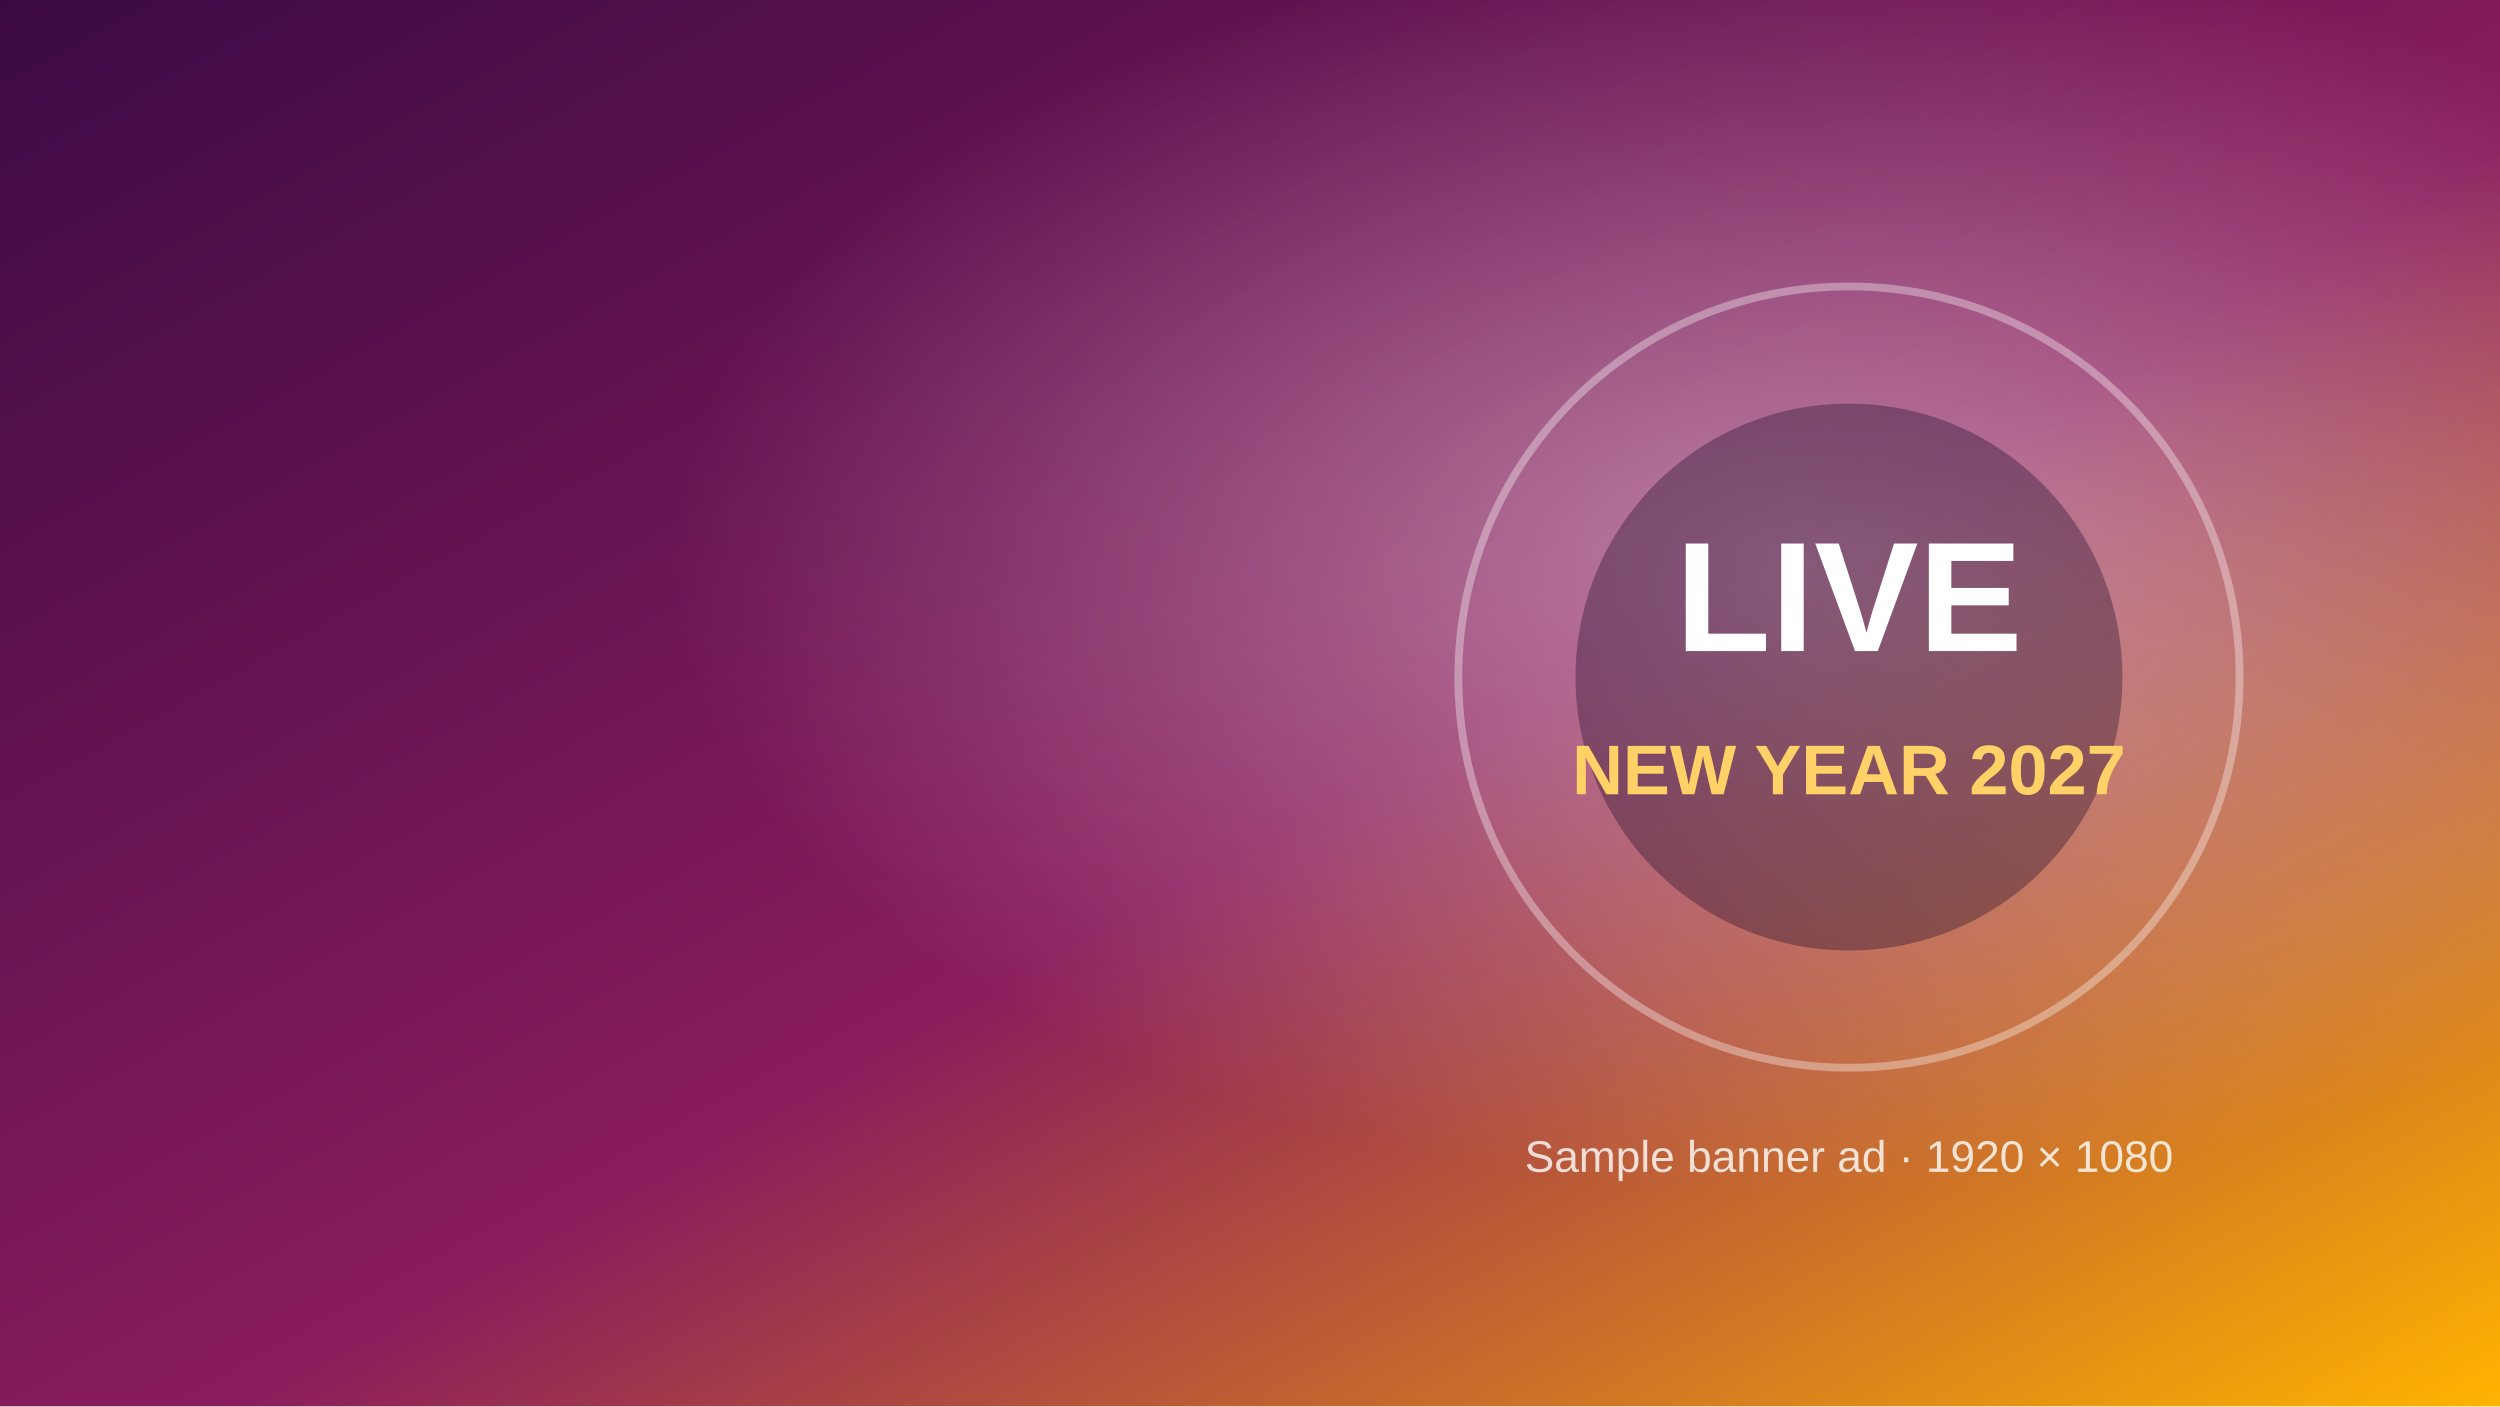
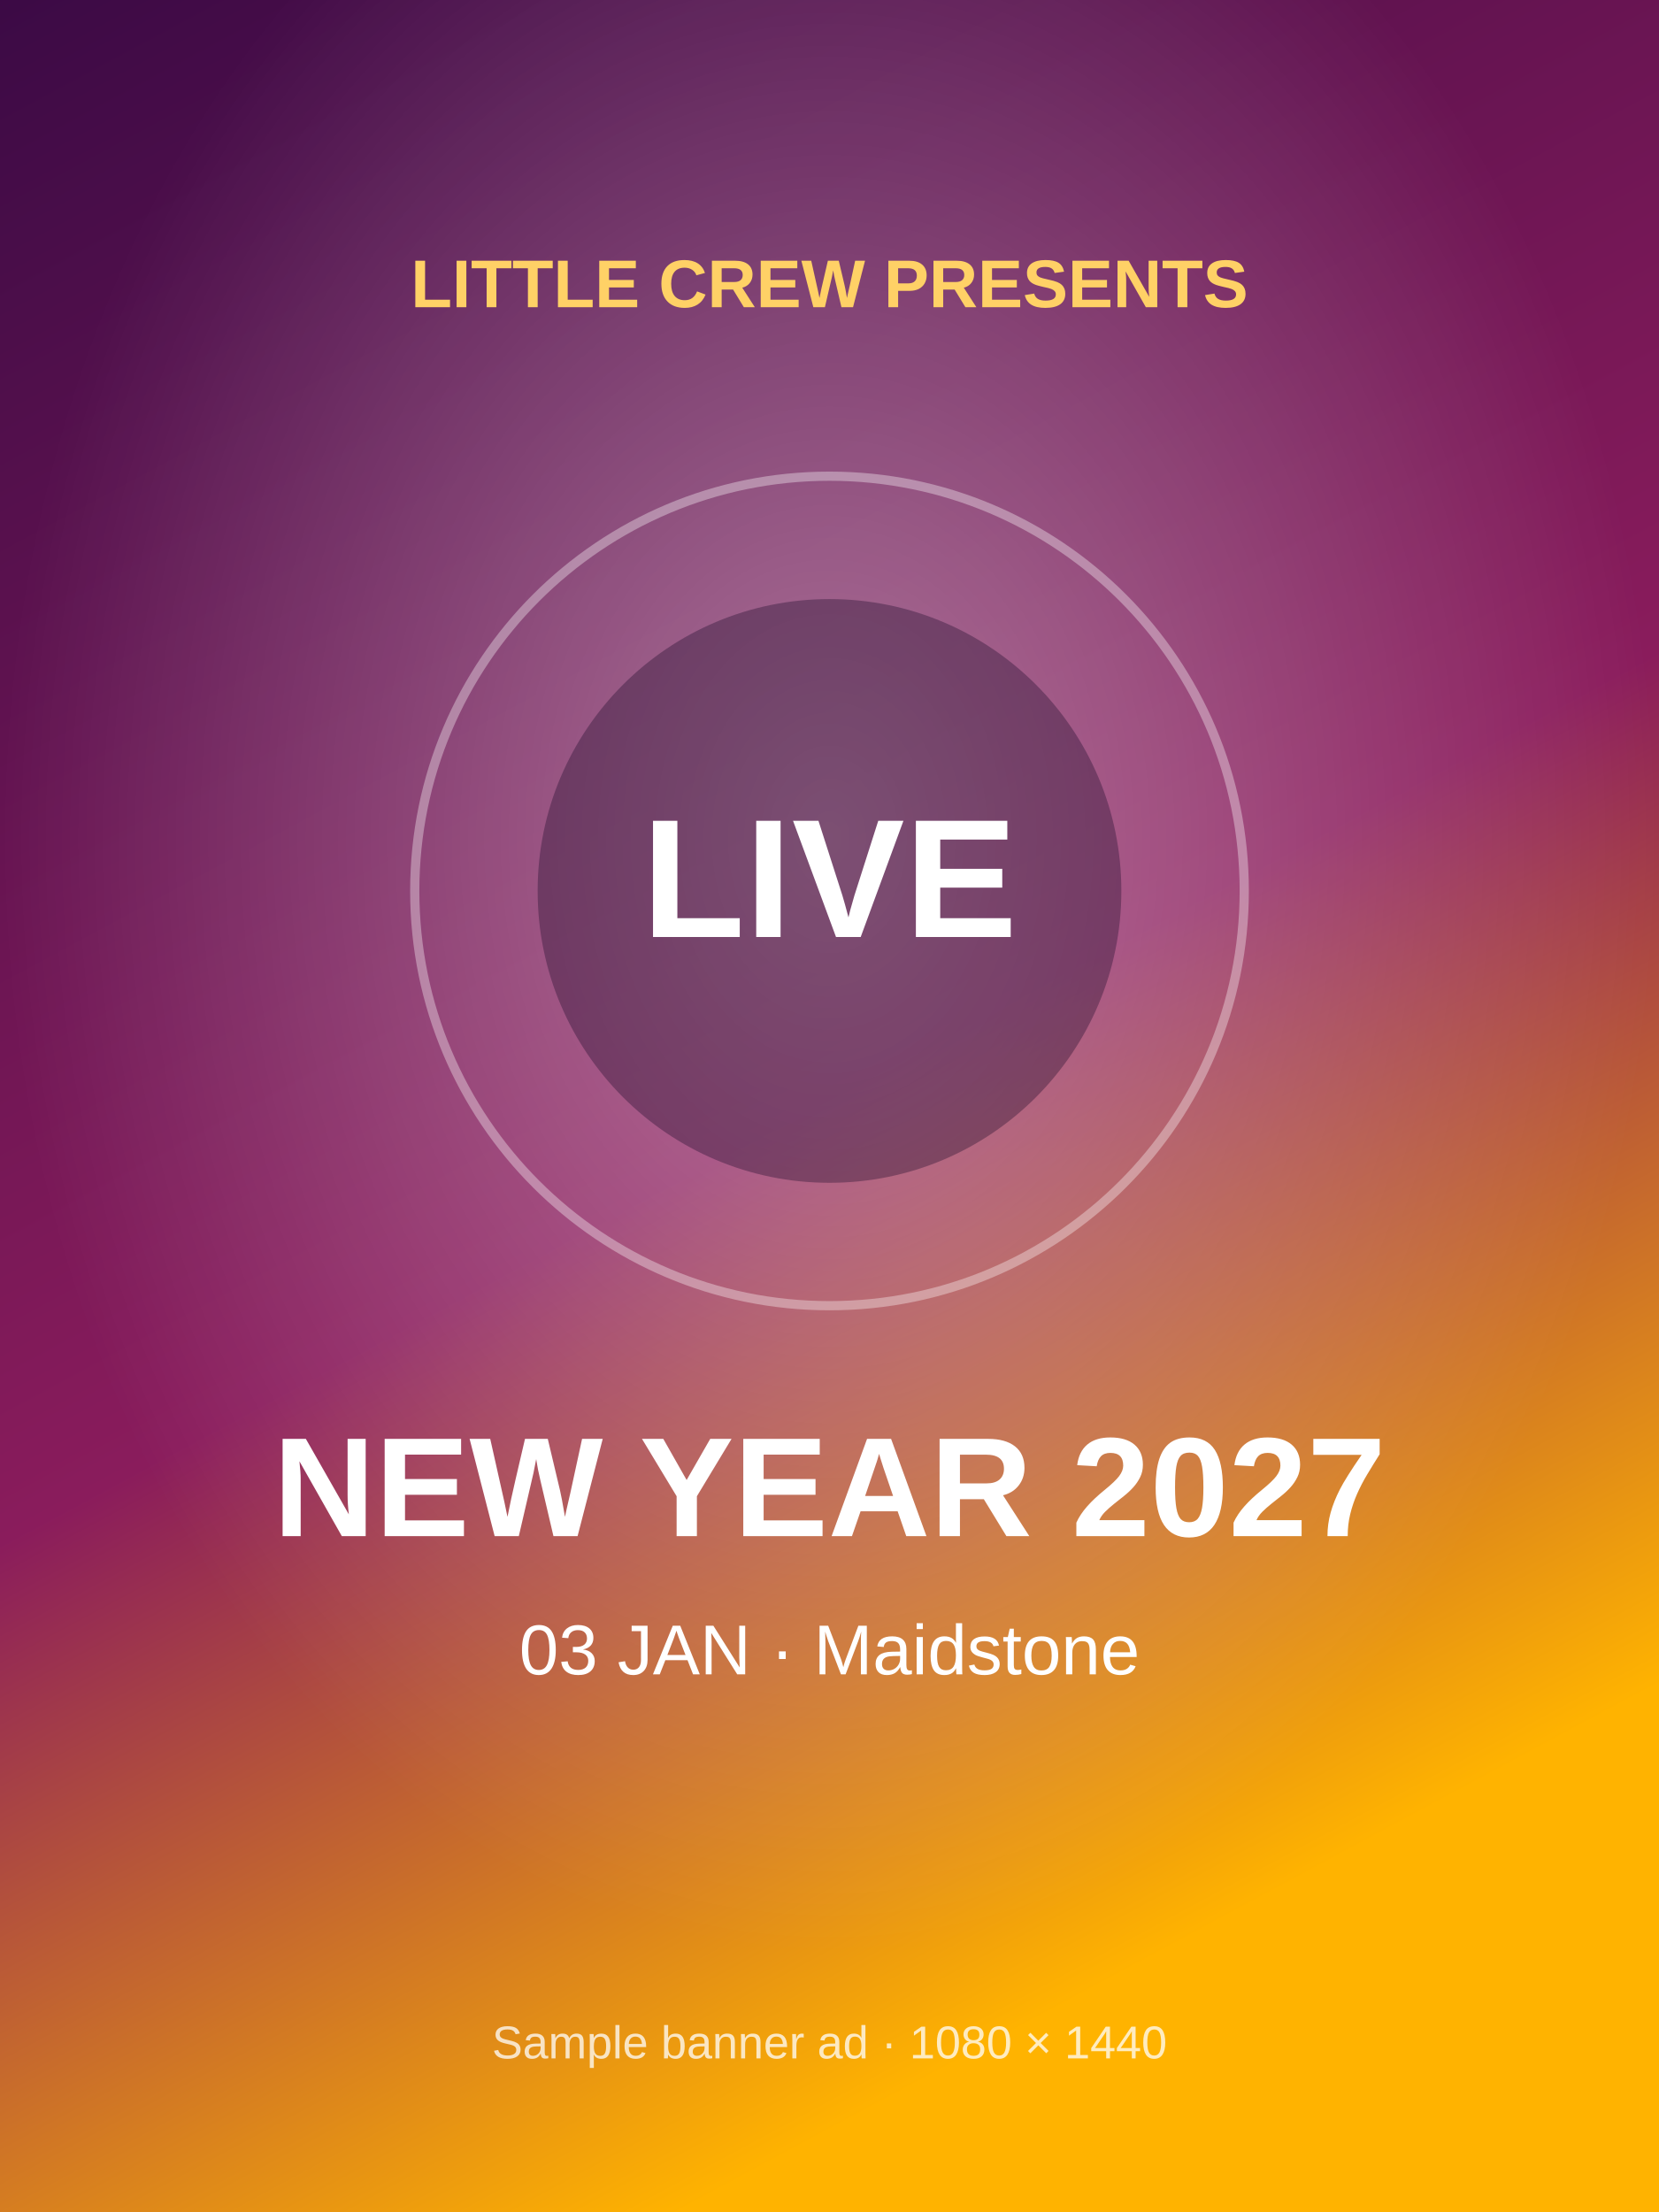
- <svg xmlns="http://www.w3.org/2000/svg" width="1920" height="1080" viewBox="0 0 1920 1080">
+ <svg xmlns="http://www.w3.org/2000/svg" width="1080" height="1440" viewBox="0 0 1080 1440">
  <defs>
-     <linearGradient id="bg" x1="0" y1="0" x2="1" y2="1">
+     <linearGradient id="bg" x1="0" y1="0" x2="0.4" y2="1">
      <stop offset="0" stop-color="#3b0a45" />
-       <stop offset="0.55" stop-color="#8a1c5c" />
+       <stop offset="0.6" stop-color="#8a1c5c" />
      <stop offset="1" stop-color="#ffb300" />
    </linearGradient>
-     <radialGradient id="spot" cx="0.72" cy="0.4" r="0.45">
-       <stop offset="0" stop-color="#fff" stop-opacity="0.45" />
+     <radialGradient id="spot" cx="0.5" cy="0.38" r="0.5">
+       <stop offset="0" stop-color="#fff" stop-opacity="0.4" />
      <stop offset="1" stop-color="#fff" stop-opacity="0" />
    </radialGradient>
  </defs>
-   <rect width="1920" height="1080" fill="url(#bg)" />
-   <rect width="1920" height="1080" fill="url(#spot)" />
-   <circle cx="1420" cy="520" r="300" fill="none" stroke="#fff" stroke-opacity="0.35" stroke-width="6" />
-   <circle cx="1420" cy="520" r="210" fill="#1b0a2a" fill-opacity="0.35" />
-   <text x="1420" y="500" text-anchor="middle" font-family="Arial Black, Arial" font-weight="900" font-size="120" fill="#fff">LIVE</text>
-   <text x="1420" y="610" text-anchor="middle" font-family="Arial" font-weight="700" font-size="54" fill="#ffd166">NEW YEAR 2027</text>
-   <text x="1420" y="900" text-anchor="middle" font-family="Arial" font-size="34" fill="#fff" fill-opacity="0.8">Sample banner ad · 1920 × 1080</text>
+   <rect width="1080" height="1440" fill="url(#bg)" />
+   <rect width="1080" height="1440" fill="url(#spot)" />
+   <text x="540" y="200" text-anchor="middle" font-family="Arial" font-weight="700" font-size="44" fill="#ffd166">LITTLE CREW PRESENTS</text>
+   <circle cx="540" cy="580" r="270" fill="none" stroke="#fff" stroke-opacity="0.35" stroke-width="6" />
+   <circle cx="540" cy="580" r="190" fill="#1b0a2a" fill-opacity="0.35" />
+   <text x="540" y="610" text-anchor="middle" font-family="Arial Black, Arial" font-weight="900" font-size="110" fill="#fff">LIVE</text>
+   <text x="540" y="1000" text-anchor="middle" font-family="Arial Black, Arial" font-weight="900" font-size="92" fill="#fff">NEW YEAR 2027</text>
+   <text x="540" y="1090" text-anchor="middle" font-family="Arial" font-size="46" fill="#fff">03 JAN · Maidstone</text>
+   <text x="540" y="1340" text-anchor="middle" font-family="Arial" font-size="30" fill="#fff" fill-opacity="0.75">Sample banner ad · 1080 × 1440</text>
</svg>
